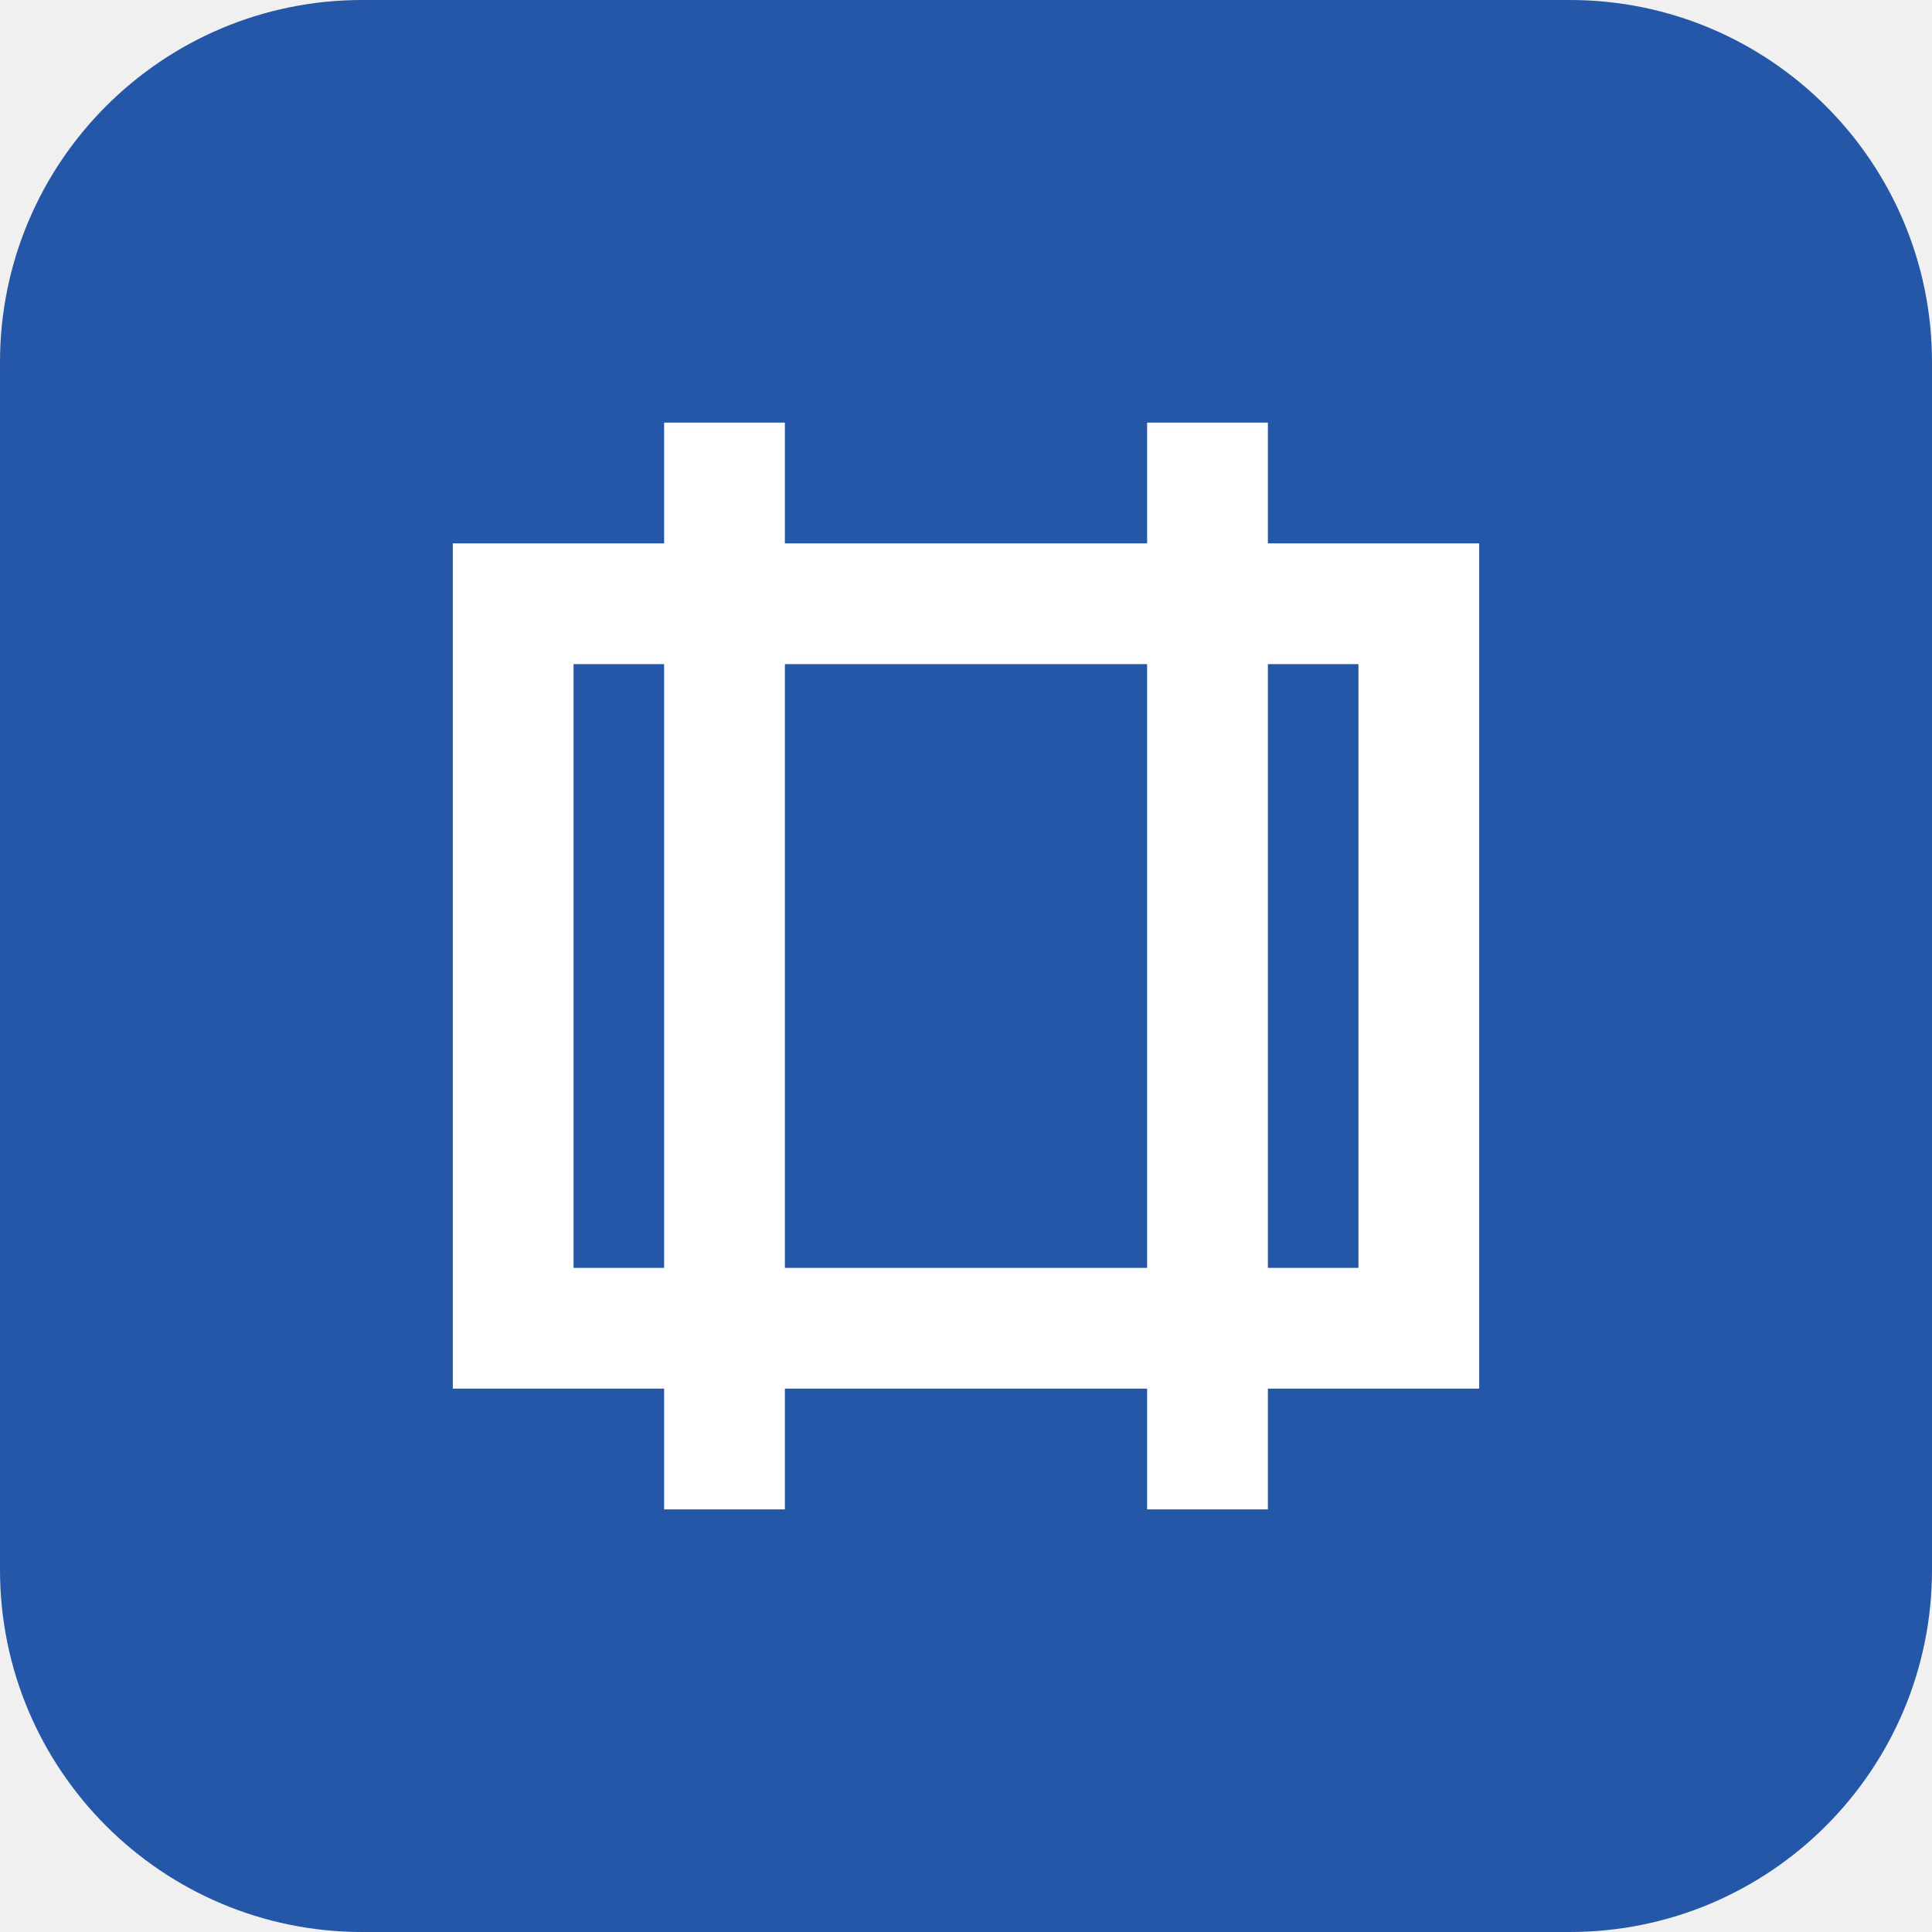
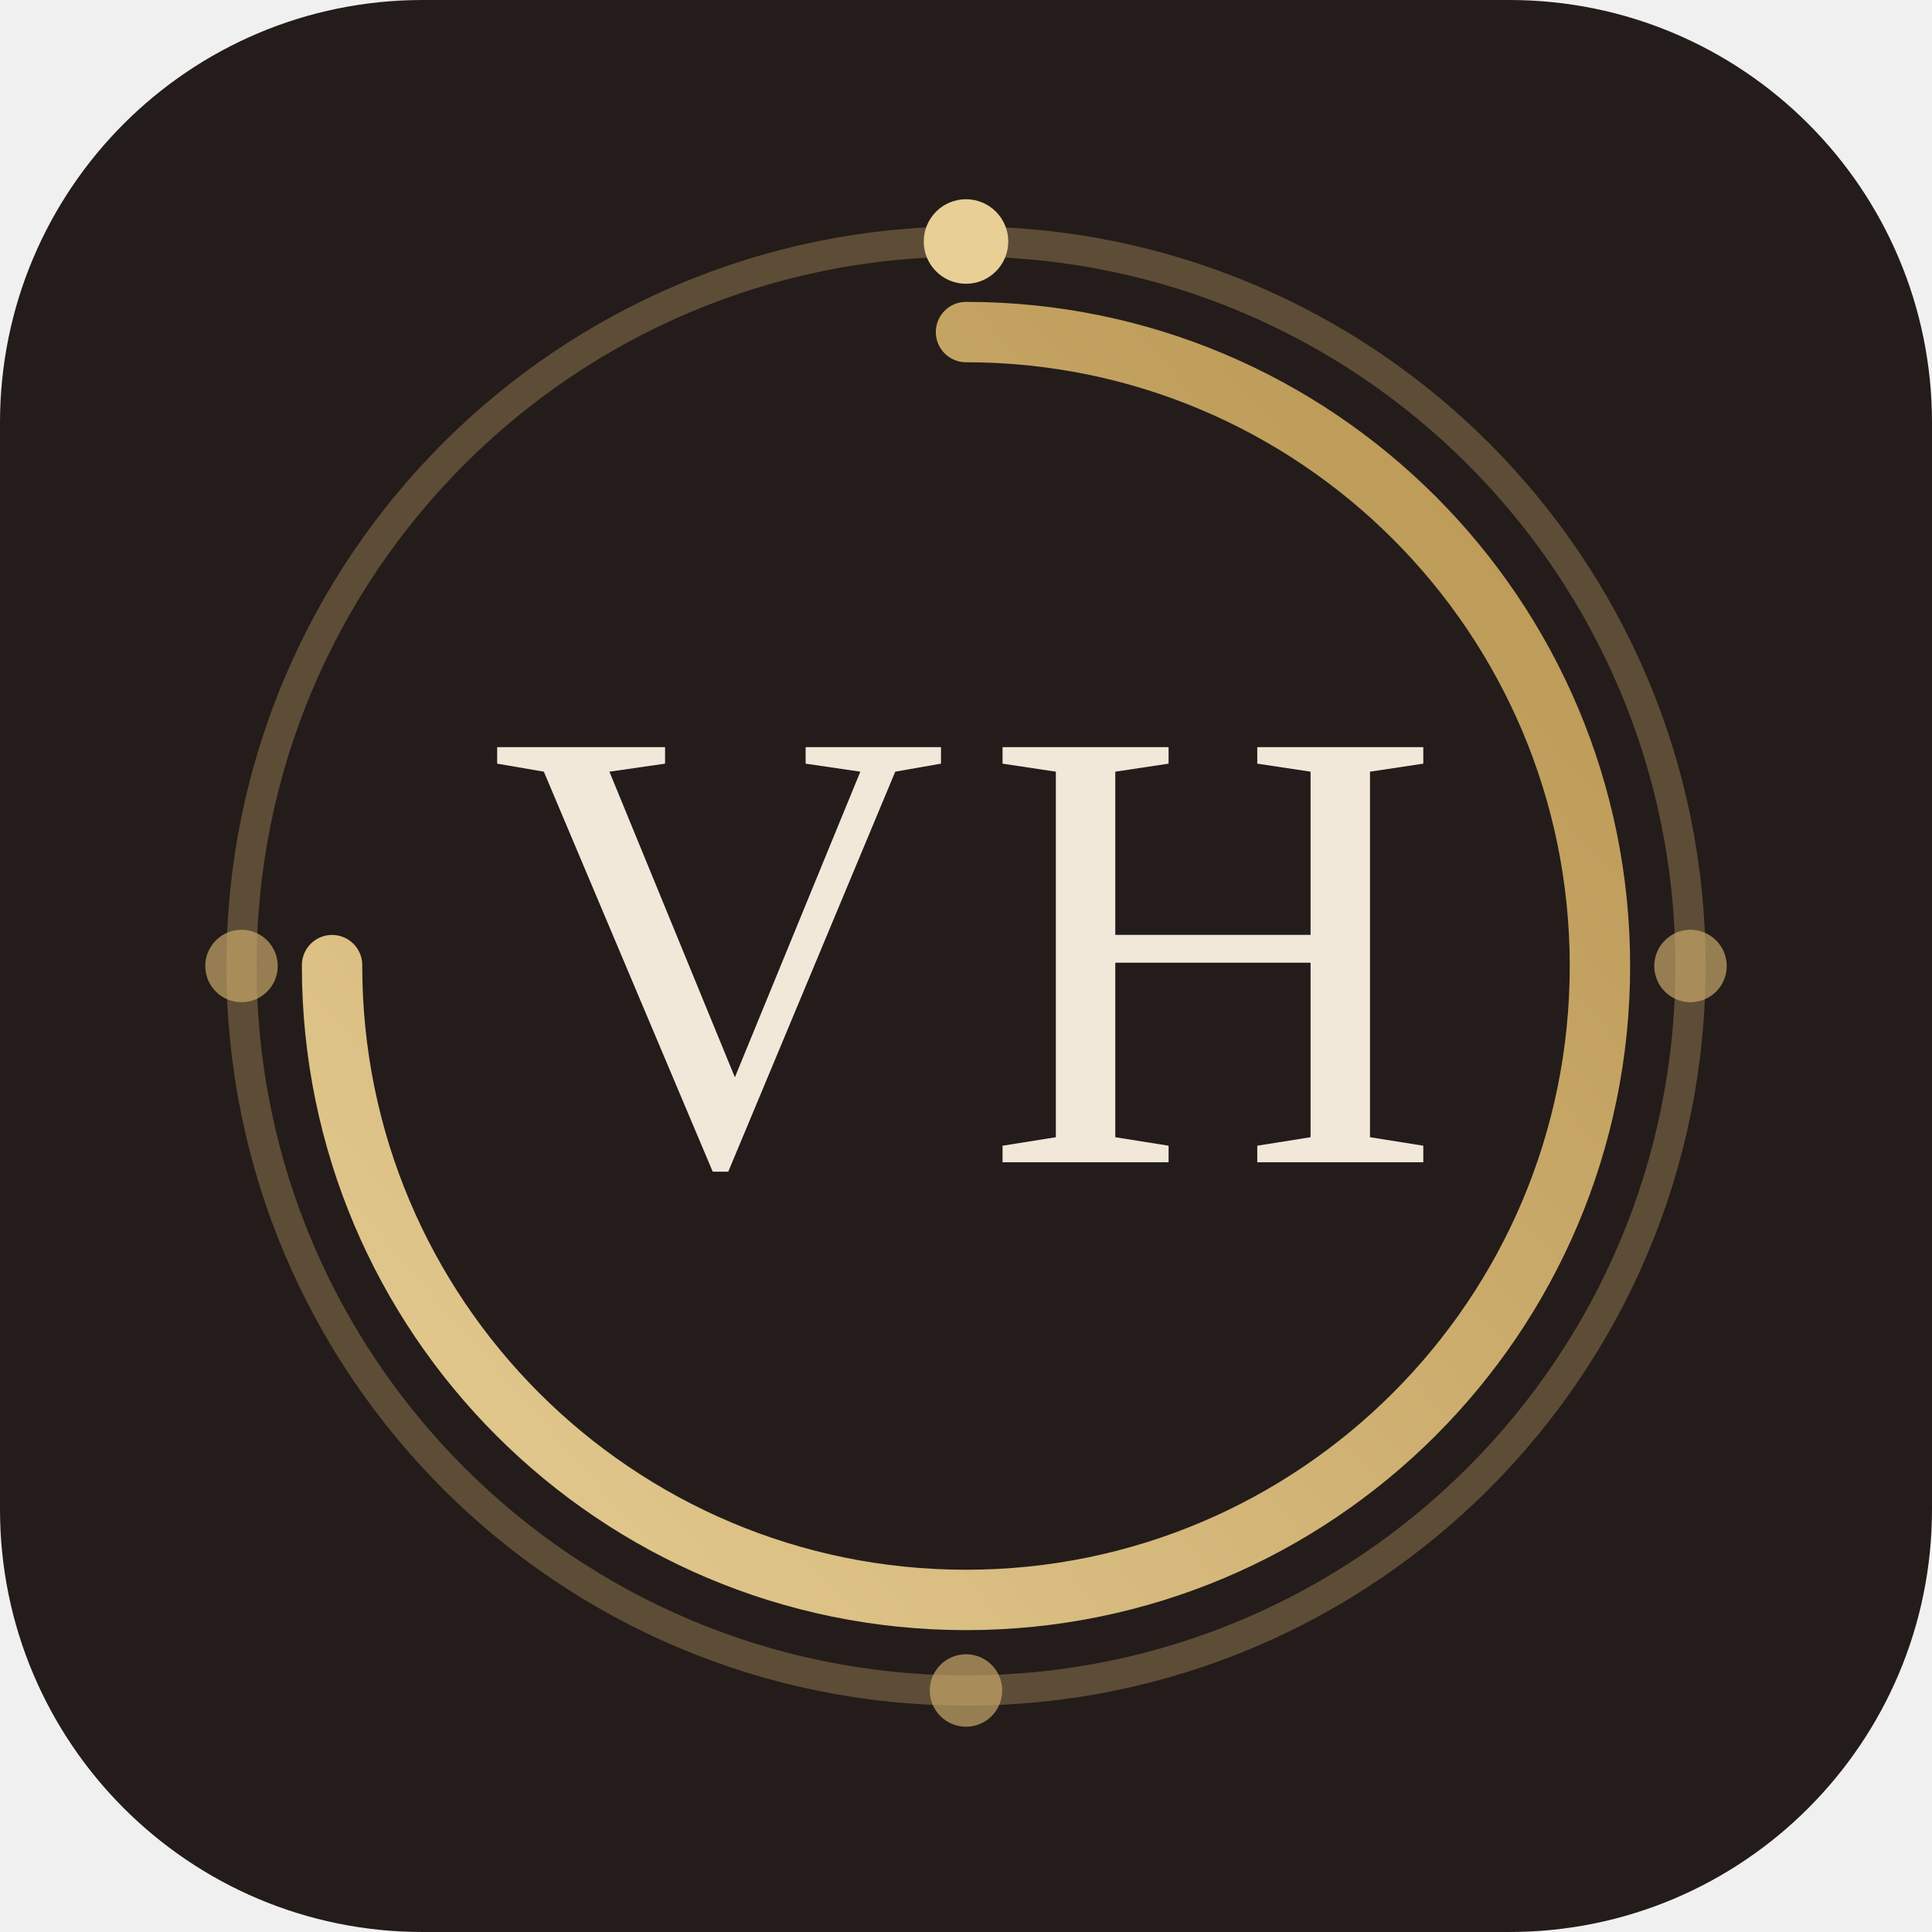
<svg xmlns="http://www.w3.org/2000/svg" viewBox="0 0 64 64">
-   <rect width="64" height="64" rx="12" fill="#2457a7" />
-   <path d="M17 20h30v24H17zM24 14v36M40 14v36" fill="none" stroke="#fff" stroke-width="4" />
+   <defs>
+     <linearGradient id="gilt" x1="12" y1="8" x2="54" y2="56" gradientUnits="userSpaceOnUse">
+       <stop offset="0%" stop-color="#E8CF96" />
+       <stop offset="100%" stop-color="#B5914D" />
+     </linearGradient>
+   </defs>
+   <rect width="64" height="64" rx="14" fill="#241C1A" />
+   <circle cx="32" cy="32" r="24" fill="none" stroke="#C8A96A" stroke-opacity="0.35" stroke-width="1" />
+   <circle cx="32" cy="32" r="21" fill="none" stroke="url(#gilt)" stroke-width="2" stroke-dasharray="99 33" transform="rotate(-90 32 32)" stroke-linecap="round" />
+   <circle cx="32" cy="8" r="1.4" fill="#E8CF96" />
+   <circle cx="56" cy="32" r="1.2" fill="#C8A96A" fill-opacity="0.7" />
+   <circle cx="32" cy="56" r="1.2" fill="#C8A96A" fill-opacity="0.7" />
+   <circle cx="8" cy="32" r="1.2" fill="#C8A96A" fill-opacity="0.7" />
+   <text x="32" y="38.5" text-anchor="middle" fill="#F2E8DA" font-family="Georgia, 'Times New Roman', serif" font-size="21" letter-spacing="1.2">VH</text>
</svg>
